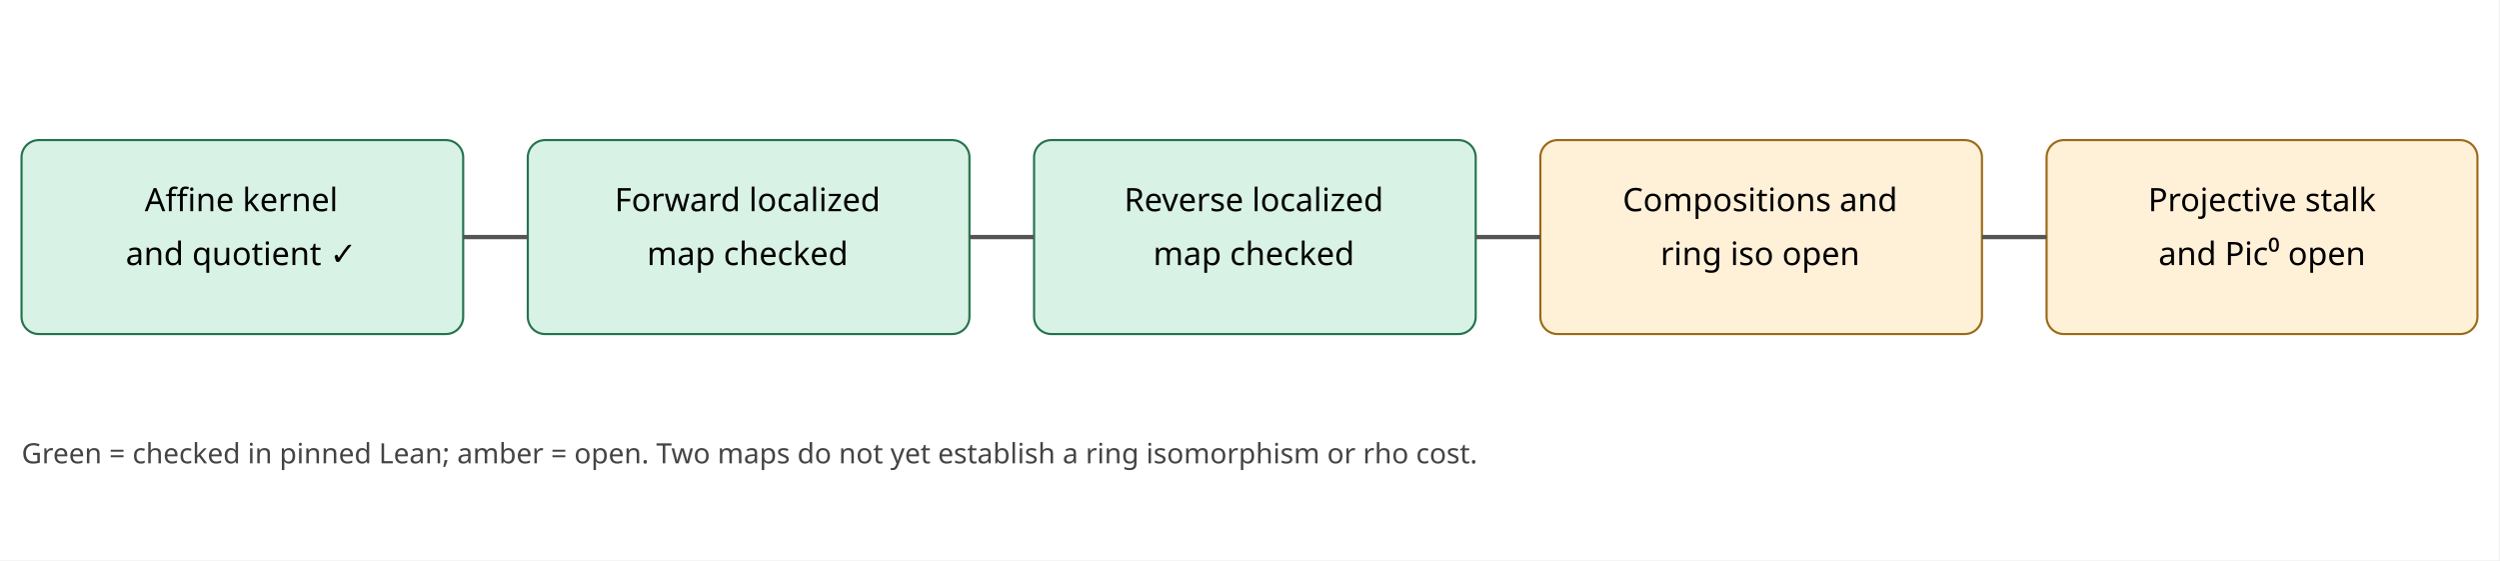
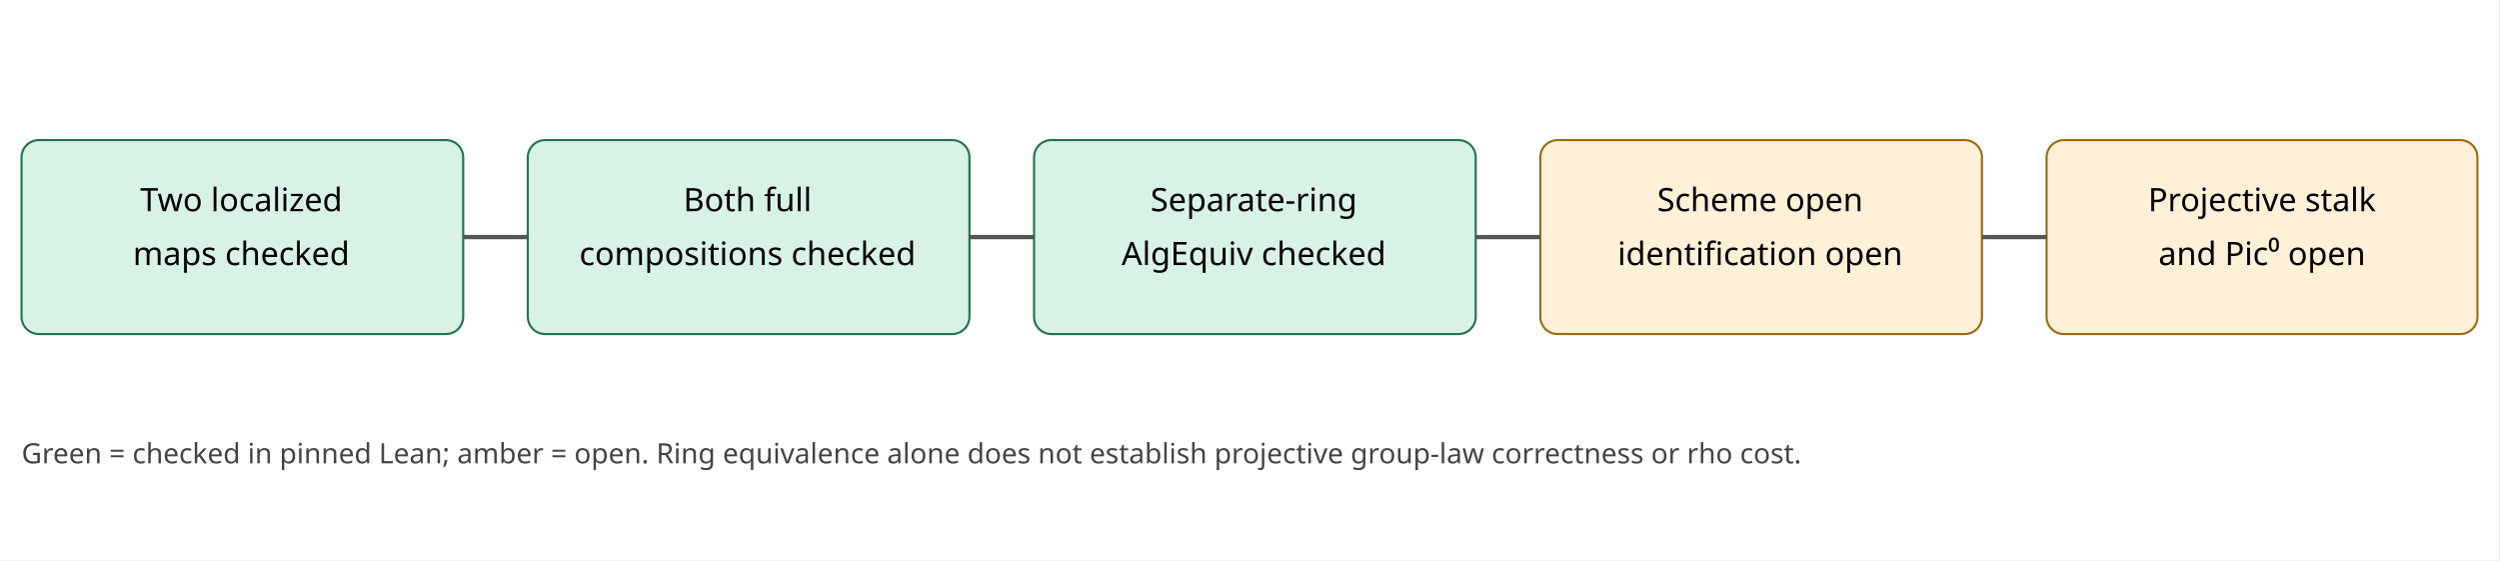
- <svg xmlns="http://www.w3.org/2000/svg" width="1160" height="260" viewBox="0 0 1160 260" role="img" aria-label="Separate chart maps and open inverse proof">
+ <svg xmlns="http://www.w3.org/2000/svg" width="1160" height="260" viewBox="0 0 1160 260" role="img" aria-label="Separate principal-open coordinate-ring equivalence and geometric gates">
  <rect width="1160" height="260" fill="#fff" />
  <g font-family="sans-serif" font-size="15" text-anchor="middle">
    <rect x="10" y="65" width="205" height="90" rx="8" fill="#d9f2e6" stroke="#25734c" />
-     <text x="112" y="98">Affine kernel</text>
-     <text x="112" y="123">and quotient ✓</text>
+     <text x="112" y="98">Two localized</text>
+     <text x="112" y="123">maps checked</text>
    <rect x="245" y="65" width="205" height="90" rx="8" fill="#d9f2e6" stroke="#25734c" />
-     <text x="347" y="98">Forward localized</text>
-     <text x="347" y="123">map checked</text>
+     <text x="347" y="98">Both full</text>
+     <text x="347" y="123">compositions checked</text>
    <rect x="480" y="65" width="205" height="90" rx="8" fill="#d9f2e6" stroke="#25734c" />
-     <text x="582" y="98">Reverse localized</text>
-     <text x="582" y="123">map checked</text>
+     <text x="582" y="98">Separate-ring</text>
+     <text x="582" y="123">AlgEquiv checked</text>
    <rect x="715" y="65" width="205" height="90" rx="8" fill="#fff0d8" stroke="#9b6a16" />
-     <text x="817" y="98">Compositions and</text>
-     <text x="817" y="123">ring iso open</text>
+     <text x="817" y="98">Scheme open</text>
+     <text x="817" y="123">identification open</text>
    <rect x="950" y="65" width="200" height="90" rx="8" fill="#fff0d8" stroke="#9b6a16" />
    <text x="1050" y="98">Projective stalk</text>
    <text x="1050" y="123">and Pic⁰ open</text>
  </g>
  <g stroke="#555" stroke-width="2" fill="none">
    <path d="M215 110h30m205 0h30m205 0h30m205 0h30" />
  </g>
-   <text x="10" y="215" font-family="sans-serif" font-size="13" fill="#444">Green = checked in pinned Lean; amber = open. Two maps do not yet establish a ring isomorphism or rho cost.</text>
+   <text x="10" y="215" font-family="sans-serif" font-size="13" fill="#444">Green = checked in pinned Lean; amber = open. Ring equivalence alone does not establish projective group-law correctness or rho cost.</text>
</svg>
